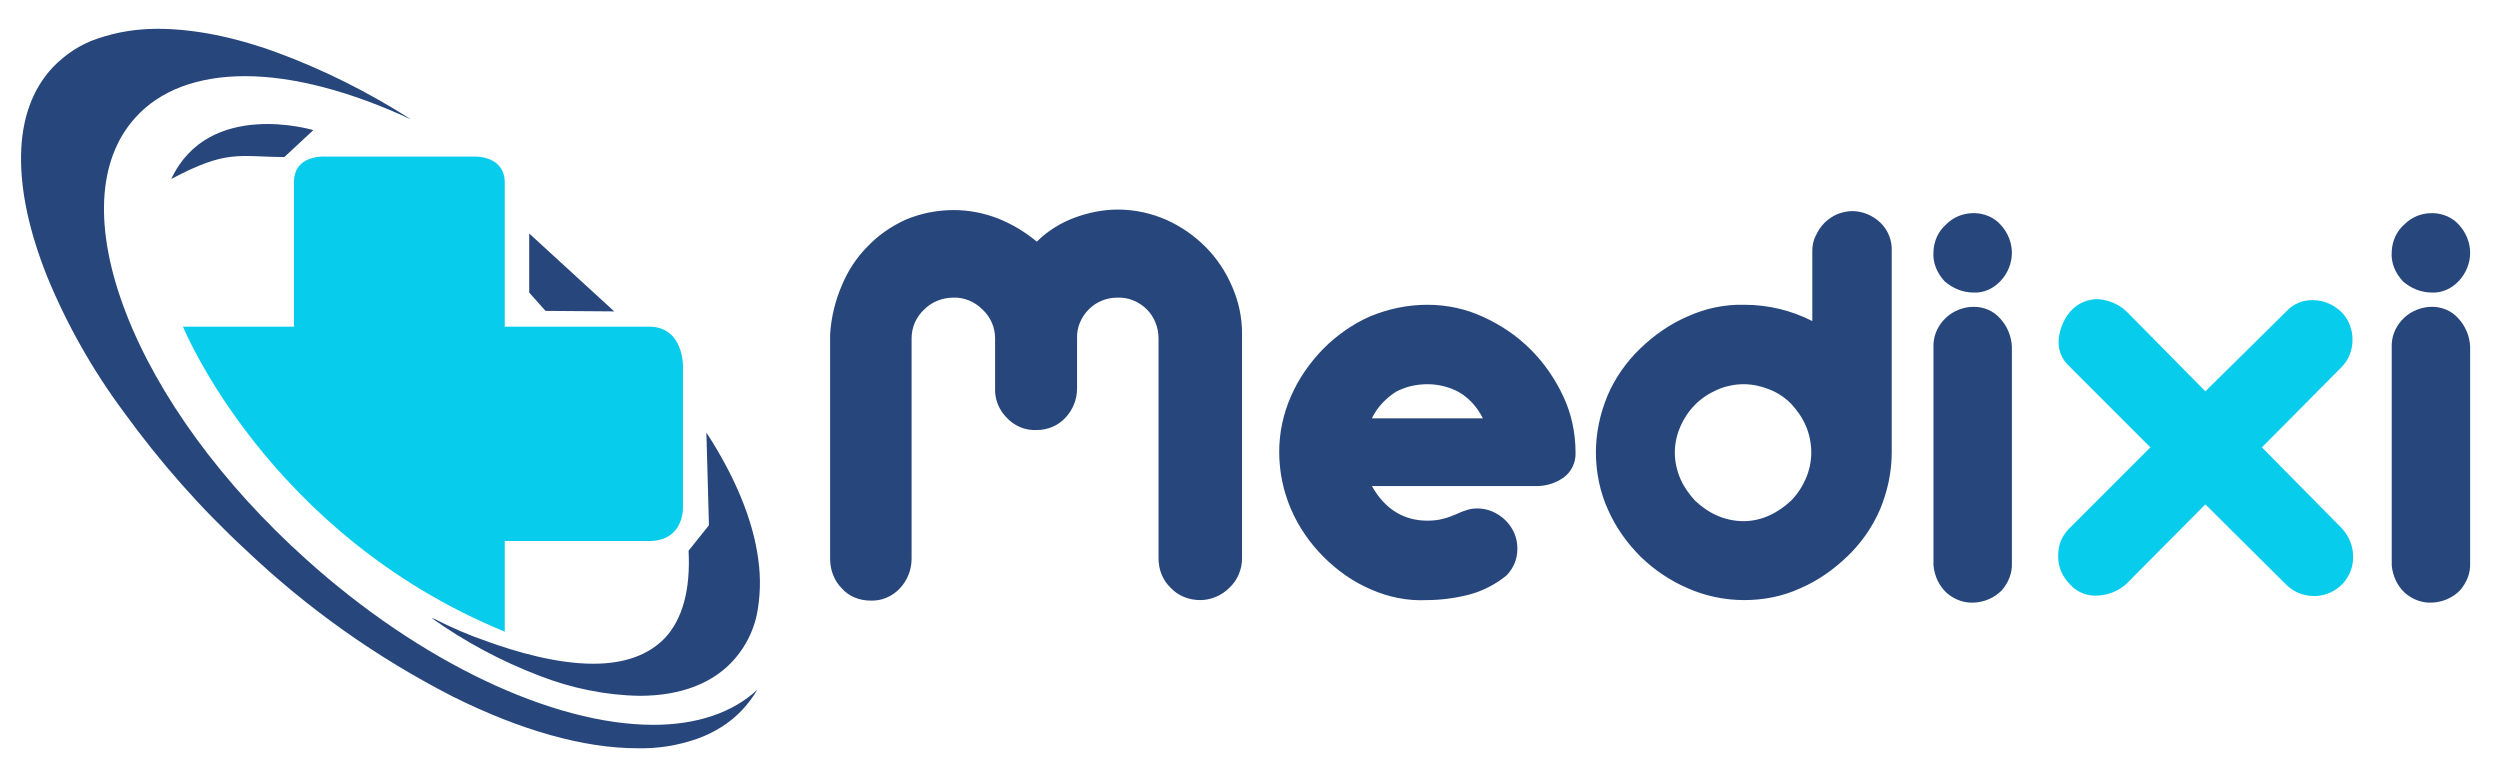
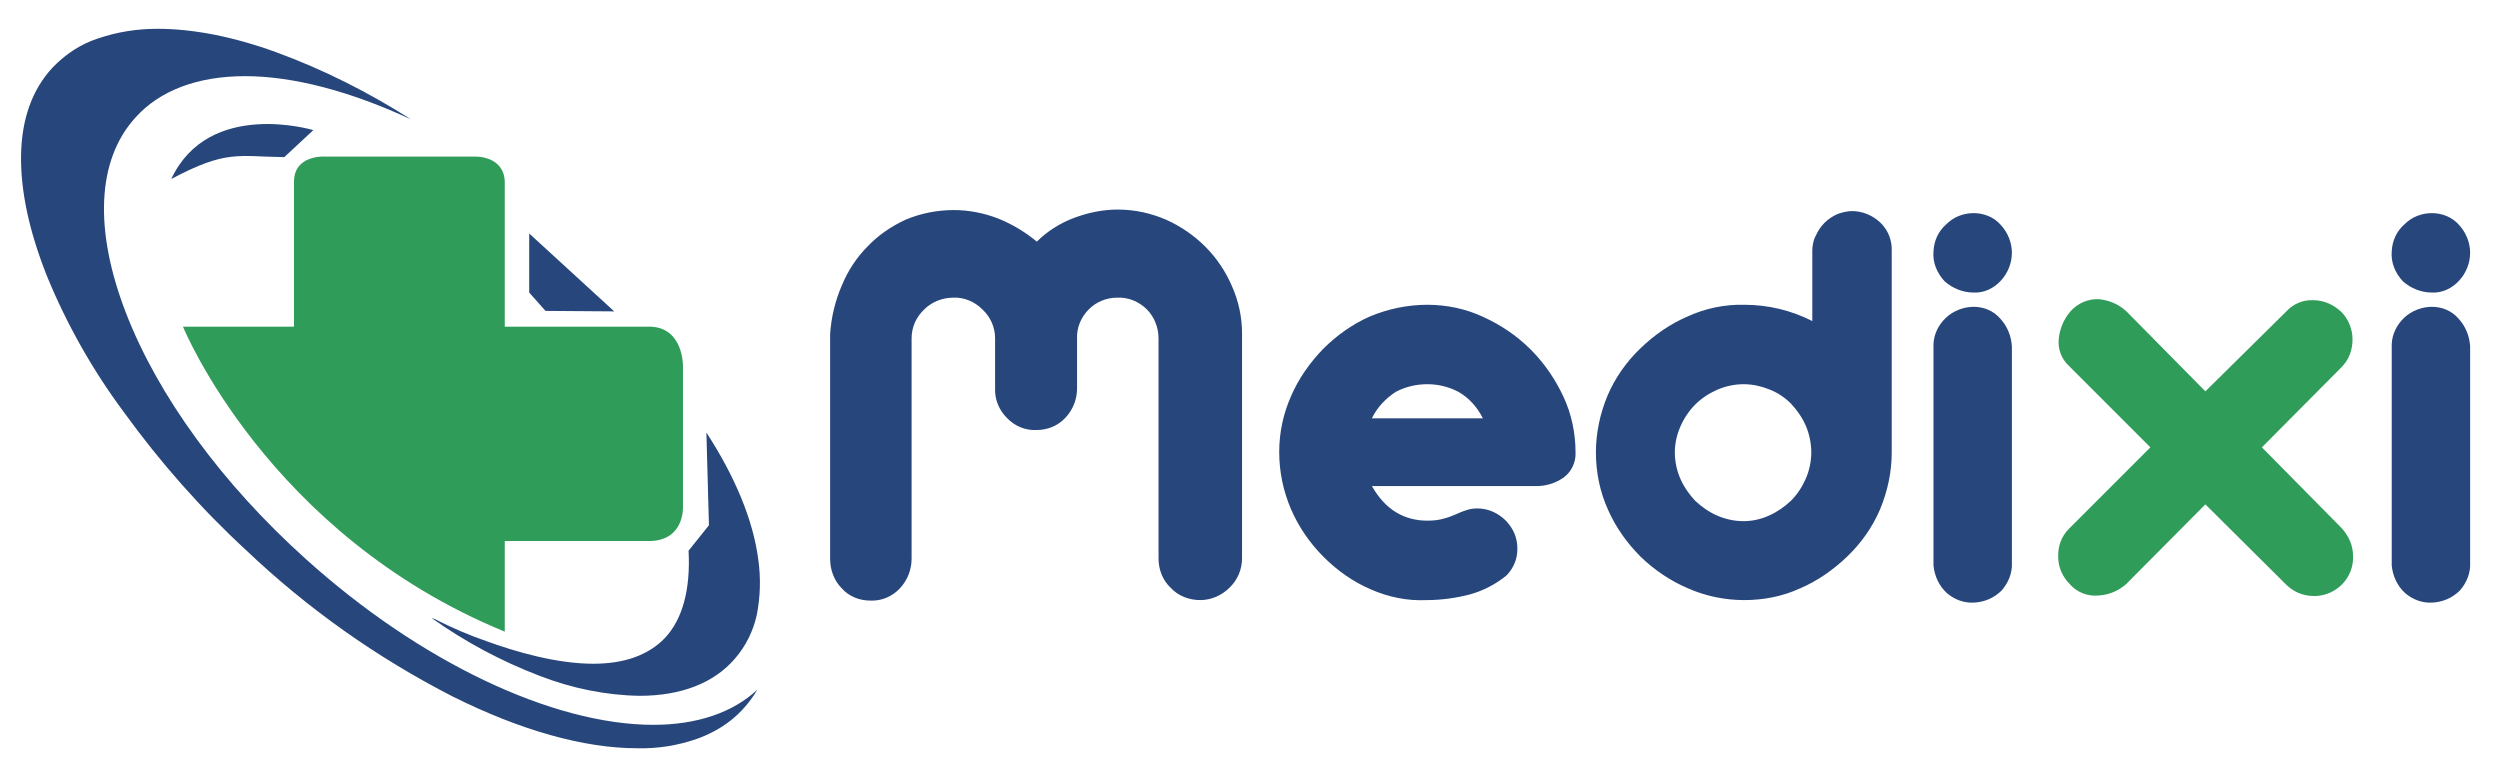
<svg xmlns="http://www.w3.org/2000/svg" xmlns:xlink="http://www.w3.org/1999/xlink" width="205" height="63" version="1.1" id="Ebene_1" x="0px" y="0px" viewBox="0 0 491 149" style="enable-background:new 0 0 491 149;" xml:space="preserve">
  <style type="text/css">
	.st0{clip-path:url(#SVGID_00000137832438552219165290000002202100209040932252_);}
	.st1{fill:#27467C;}
- 	.st2{fill:#07CCEC;}
+ 	.st2{fill:#309c5a;}
</style>
  <g>
    <defs>
      <rect id="SVGID_1_" width="491" height="149" />
    </defs>
    <clipPath id="SVGID_00000140722143463290233580000009277906836899948220_">
      <use xlink:href="#SVGID_1_" style="overflow:visible;" />
    </clipPath>
    <g id="plus" style="clip-path:url(#SVGID_00000140722143463290233580000009277906836899948220_);">
      <g id="Component_1_1" transform="translate(4.136 4.711)">
        <path id="Path_8" class="st1" d="M121,141.3c-10.4,0-22.9-3.5-36.3-10.2c-14.8-7.6-28.4-17.2-40.5-28.7     c-8.9-8.2-16.9-17.3-24-27.1C14.1,67.1,9,58.1,5.1,48.6C1.6,39.8-0.1,31.9,0,24.9c0.1-7.2,2.2-13,6.2-17.3C8.7,5,11.7,3,15.1,1.9     c3.8-1.3,7.7-1.9,11.7-1.9c6.9,0,14.8,1.5,23.3,4.6c9.3,3.4,18.2,7.9,26.5,13.2c-11.8-5.5-23.1-8.5-32.6-8.5     c-9.3,0-16.8,2.8-21.6,8.2c-7.5,8.3-8.1,22-1.8,38.3s18.9,33.6,35.4,48.4c22.3,20.1,48.4,32.5,68.2,32.5c8.5,0,15.6-2.4,20.4-6.9     c-0.8,1.4-1.8,2.7-2.9,3.9c-2.4,2.6-5.5,4.5-8.8,5.7C128.9,140.8,125,141.4,121,141.3L121,141.3z M101.9,127.1     c-7.6-2.9-14.7-6.7-21.3-11.4l0.6,0.2c3.3,1.7,6.8,3.2,10.3,4.4c5.5,2,13.6,4.4,20.9,4.4c6.1,0,10.8-1.7,14-5     c3.5-3.7,5.1-9.5,4.7-17.2l4-5l-0.5-18.2c5.6,8.6,9.2,17.2,10.2,25c0.5,3.6,0.4,7.2-0.3,10.8c-0.7,3.2-2.2,6.2-4.3,8.6     c-4.1,4.8-10.6,7.3-18.7,7.3C114.8,130.9,108.1,129.5,101.9,127.1z M103,55.4l-3.2-3.6V40.2l16.7,15.3L103,55.4z M57.4,19.9     l-5.7,5.3c-9.1-0.1-11.3-1.5-22.2,4.3C36.9,13.7,57.4,19.9,57.4,19.9z" />
        <path id="Path_4" class="st2" d="M31.8,58.5h21.8V30.1c0-5.5,6.2-5,6.2-5h29.4c0,0,5.7-0.2,5.8,5v28.4h28.6     c6.5,0.2,6.4,7.7,6.4,7.7v27.6c0,0,0.4,6.6-6.4,6.8H95v17.8C48.4,99.3,31.8,58.5,31.8,58.5z" />
        <path id="Path_6" class="st1" d="M183.2,35.6c3,0,6,0.6,8.8,1.7c2.7,1.1,5.2,2.6,7.5,4.5c2.1-2.1,4.7-3.7,7.4-4.7     c2.7-1,5.6-1.6,8.5-1.6c3.3,0,6.5,0.7,9.5,2c2.9,1.3,5.5,3.1,7.7,5.3c2.2,2.2,4,4.9,5.2,7.7c1.3,2.9,2,6.1,2,9.3v44.2     c0,2.2-0.9,4.3-2.5,5.8c-1.5,1.5-3.6,2.4-5.7,2.4c-2.2,0-4.3-0.8-5.8-2.4c-1.6-1.5-2.4-3.6-2.4-5.8V60.8c0-2.1-0.8-4.2-2.3-5.7     c-1.5-1.5-3.6-2.4-5.8-2.3c-2.1,0-4.1,0.8-5.6,2.3c-1.5,1.5-2.4,3.6-2.3,5.7v9.8c0,2.2-0.8,4.2-2.3,5.8c-1.5,1.6-3.5,2.4-5.7,2.4     c-2.2,0.1-4.3-0.8-5.8-2.4c-1.5-1.5-2.4-3.6-2.3-5.8v-9.8c0-2.2-0.9-4.2-2.5-5.7c-1.5-1.5-3.6-2.4-5.7-2.3     c-2.1,0-4.2,0.8-5.7,2.3c-1.6,1.5-2.5,3.5-2.5,5.7v43.3c0,2.1-0.8,4.2-2.3,5.8c-1.5,1.6-3.6,2.5-5.8,2.4c-2.1,0-4.2-0.8-5.6-2.4     c-1.5-1.5-2.3-3.6-2.3-5.8V60c0.2-3.3,1-6.6,2.3-9.6c1.2-2.9,2.9-5.5,5.1-7.7c2.1-2.2,4.6-3.9,7.4-5.2     C176.8,36.2,180,35.6,183.2,35.6z M276.2,54.2c3.8,0,7.6,0.8,11,2.4c3.5,1.6,6.6,3.7,9.3,6.4c2.7,2.7,4.8,5.8,6.4,9.2     c1.6,3.4,2.4,7.2,2.4,11c0.1,1.9-0.8,3.8-2.3,4.9c-1.7,1.2-3.7,1.8-5.8,1.7h-31.9c2.6,4.6,6.3,6.8,10.9,6.8     c1.1,0,2.2-0.1,3.2-0.4c0.8-0.2,1.6-0.5,2.3-0.8c0.7-0.3,1.3-0.6,2-0.8c0.8-0.3,1.5-0.4,2.3-0.4c1.6,0,3.1,0.5,4.4,1.4     c1.2,0.8,2.2,2,2.8,3.3c0.6,1.3,0.8,2.8,0.6,4.3c-0.2,1.6-1,3.1-2.1,4.2c-2.1,1.7-4.6,3-7.2,3.7c-2.7,0.7-5.6,1.1-8.4,1.1     c-3.8,0.2-7.6-0.6-11-2.1c-3.5-1.5-6.6-3.7-9.3-6.4c-2.7-2.7-4.9-5.9-6.4-9.4c-1.5-3.5-2.3-7.3-2.3-11.2c0-3.8,0.8-7.5,2.3-10.9     c1.5-3.5,3.7-6.6,6.3-9.3c2.7-2.7,5.8-4.9,9.2-6.4C268.5,55,272.3,54.2,276.2,54.2z M287.1,76.5c-1.1-2.2-2.7-4-4.8-5.2     c-1.9-1-4-1.5-6.1-1.5c-2.2,0-4.3,0.5-6.2,1.5c-2,1.3-3.7,3.1-4.7,5.2H287.1z M359.6,35.8c2,0,4,0.8,5.5,2.2     c1.6,1.5,2.4,3.6,2.3,5.7v39.5c0,3.8-0.8,7.6-2.3,11.2c-1.5,3.5-3.7,6.6-6.4,9.2c-2.7,2.6-5.8,4.8-9.3,6.3     c-3.5,1.6-7.2,2.3-11,2.3c-3.8,0-7.6-0.8-11-2.3c-3.5-1.5-6.6-3.6-9.3-6.2c-2.7-2.7-4.9-5.8-6.4-9.2c-1.6-3.5-2.4-7.4-2.4-11.3     c0-3.8,0.8-7.6,2.3-11.2c1.5-3.5,3.7-6.6,6.4-9.2c2.7-2.6,5.8-4.8,9.3-6.3c3.5-1.6,7.3-2.4,11.2-2.3c4.6,0,9.2,1.1,13.3,3.2V43.6     c0-1,0.2-2.1,0.7-3c0.4-0.9,1-1.8,1.7-2.5c0.7-0.7,1.6-1.3,2.5-1.7C357.5,36.1,358.6,35.8,359.6,35.8z M338.3,69.8     c-1.8,0-3.6,0.4-5.2,1.1c-1.6,0.7-3.1,1.7-4.3,2.9c-1.2,1.2-2.2,2.7-2.9,4.3c-0.7,1.6-1.1,3.3-1.1,5.1c0,1.8,0.4,3.6,1.1,5.2     c0.7,1.6,1.7,3,2.9,4.3c1.3,1.2,2.7,2.2,4.3,2.9c1.6,0.7,3.4,1.1,5.2,1.1c1.7,0,3.5-0.4,5-1.1c1.6-0.7,3-1.7,4.3-2.9     c1.2-1.2,2.2-2.7,2.9-4.3c0.7-1.6,1.1-3.4,1.1-5.2c0-1.8-0.4-3.7-1.1-5.3c-0.7-1.6-1.7-3-2.9-4.3c-1.2-1.2-2.7-2.2-4.3-2.8     C341.8,70.2,340.1,69.8,338.3,69.8z M383.5,36.2c2,0,4,0.8,5.3,2.3C390.2,40,391,42,391,44c0,2-0.8,4-2.2,5.5     c-1.4,1.5-3.3,2.4-5.3,2.3c-2.1,0-4.1-0.8-5.7-2.2c-1.5-1.6-2.4-3.7-2.2-5.9c0.1-2,0.9-3.9,2.5-5.3     C379.5,37,381.4,36.2,383.5,36.2L383.5,36.2z M383.5,54.6c2,0,3.9,0.8,5.2,2.3c1.4,1.5,2.2,3.5,2.3,5.5v42.5c0.1,2-0.7,3.9-2,5.4     c-1.5,1.5-3.4,2.3-5.5,2.4c-1.9,0.1-3.8-0.6-5.3-1.9c-1.5-1.4-2.4-3.3-2.6-5.4V61.9c0.1-2,1-3.8,2.5-5.2     C379.5,55.4,381.5,54.6,383.5,54.6L383.5,54.6z M473.5,36.2c2,0,4,0.8,5.3,2.3C480.2,40,481,42,481,44c0,2-0.8,4-2.2,5.5     c-1.4,1.5-3.3,2.4-5.3,2.3c-2.1,0-4.1-0.8-5.7-2.2c-1.5-1.6-2.4-3.7-2.2-5.9c0.1-2,0.9-3.9,2.5-5.3     C469.5,37,471.4,36.2,473.5,36.2L473.5,36.2z M473.5,54.6c2,0,3.9,0.8,5.2,2.3c1.4,1.5,2.2,3.5,2.3,5.5v42.5c0.1,2-0.7,3.9-2,5.4     c-1.5,1.5-3.4,2.3-5.5,2.4c-1.9,0.1-3.8-0.6-5.3-1.9c-1.5-1.4-2.4-3.3-2.6-5.4V61.9c0.1-2,1-3.8,2.5-5.2     C469.5,55.4,471.5,54.6,473.5,54.6L473.5,54.6z" />
        <path id="Path_7" class="st2" d="M444.9,55.5c1.4-1.5,3.3-2.3,5.3-2.2c2.1,0,4,0.9,5.5,2.3c1.4,1.4,2.2,3.4,2.2,5.4     c0,2.1-0.7,4-2.2,5.5l-15.6,15.7L455.7,98c1.4,1.5,2.3,3.4,2.3,5.5c0.2,4.2-3.1,7.7-7.3,7.9c-0.1,0-0.3,0-0.4,0     c-2.2,0-4.2-0.9-5.7-2.5L429,93.4l-15.6,15.7c-1.5,1.3-3.4,2.1-5.4,2.2c-2.1,0.2-4.2-0.6-5.6-2.2c-1.4-1.4-2.3-3.3-2.3-5.3     c-0.1-2.1,0.6-4.1,2.1-5.6l16-16l-16-16c-1.5-1.4-2.2-3.3-2-5.3c0.2-2,1-3.9,2.3-5.4c1.4-1.6,3.5-2.5,5.6-2.4     c2,0.2,3.9,1,5.4,2.4L429,71.2L444.9,55.5z" />
      </g>
    </g>
  </g>
</svg>
